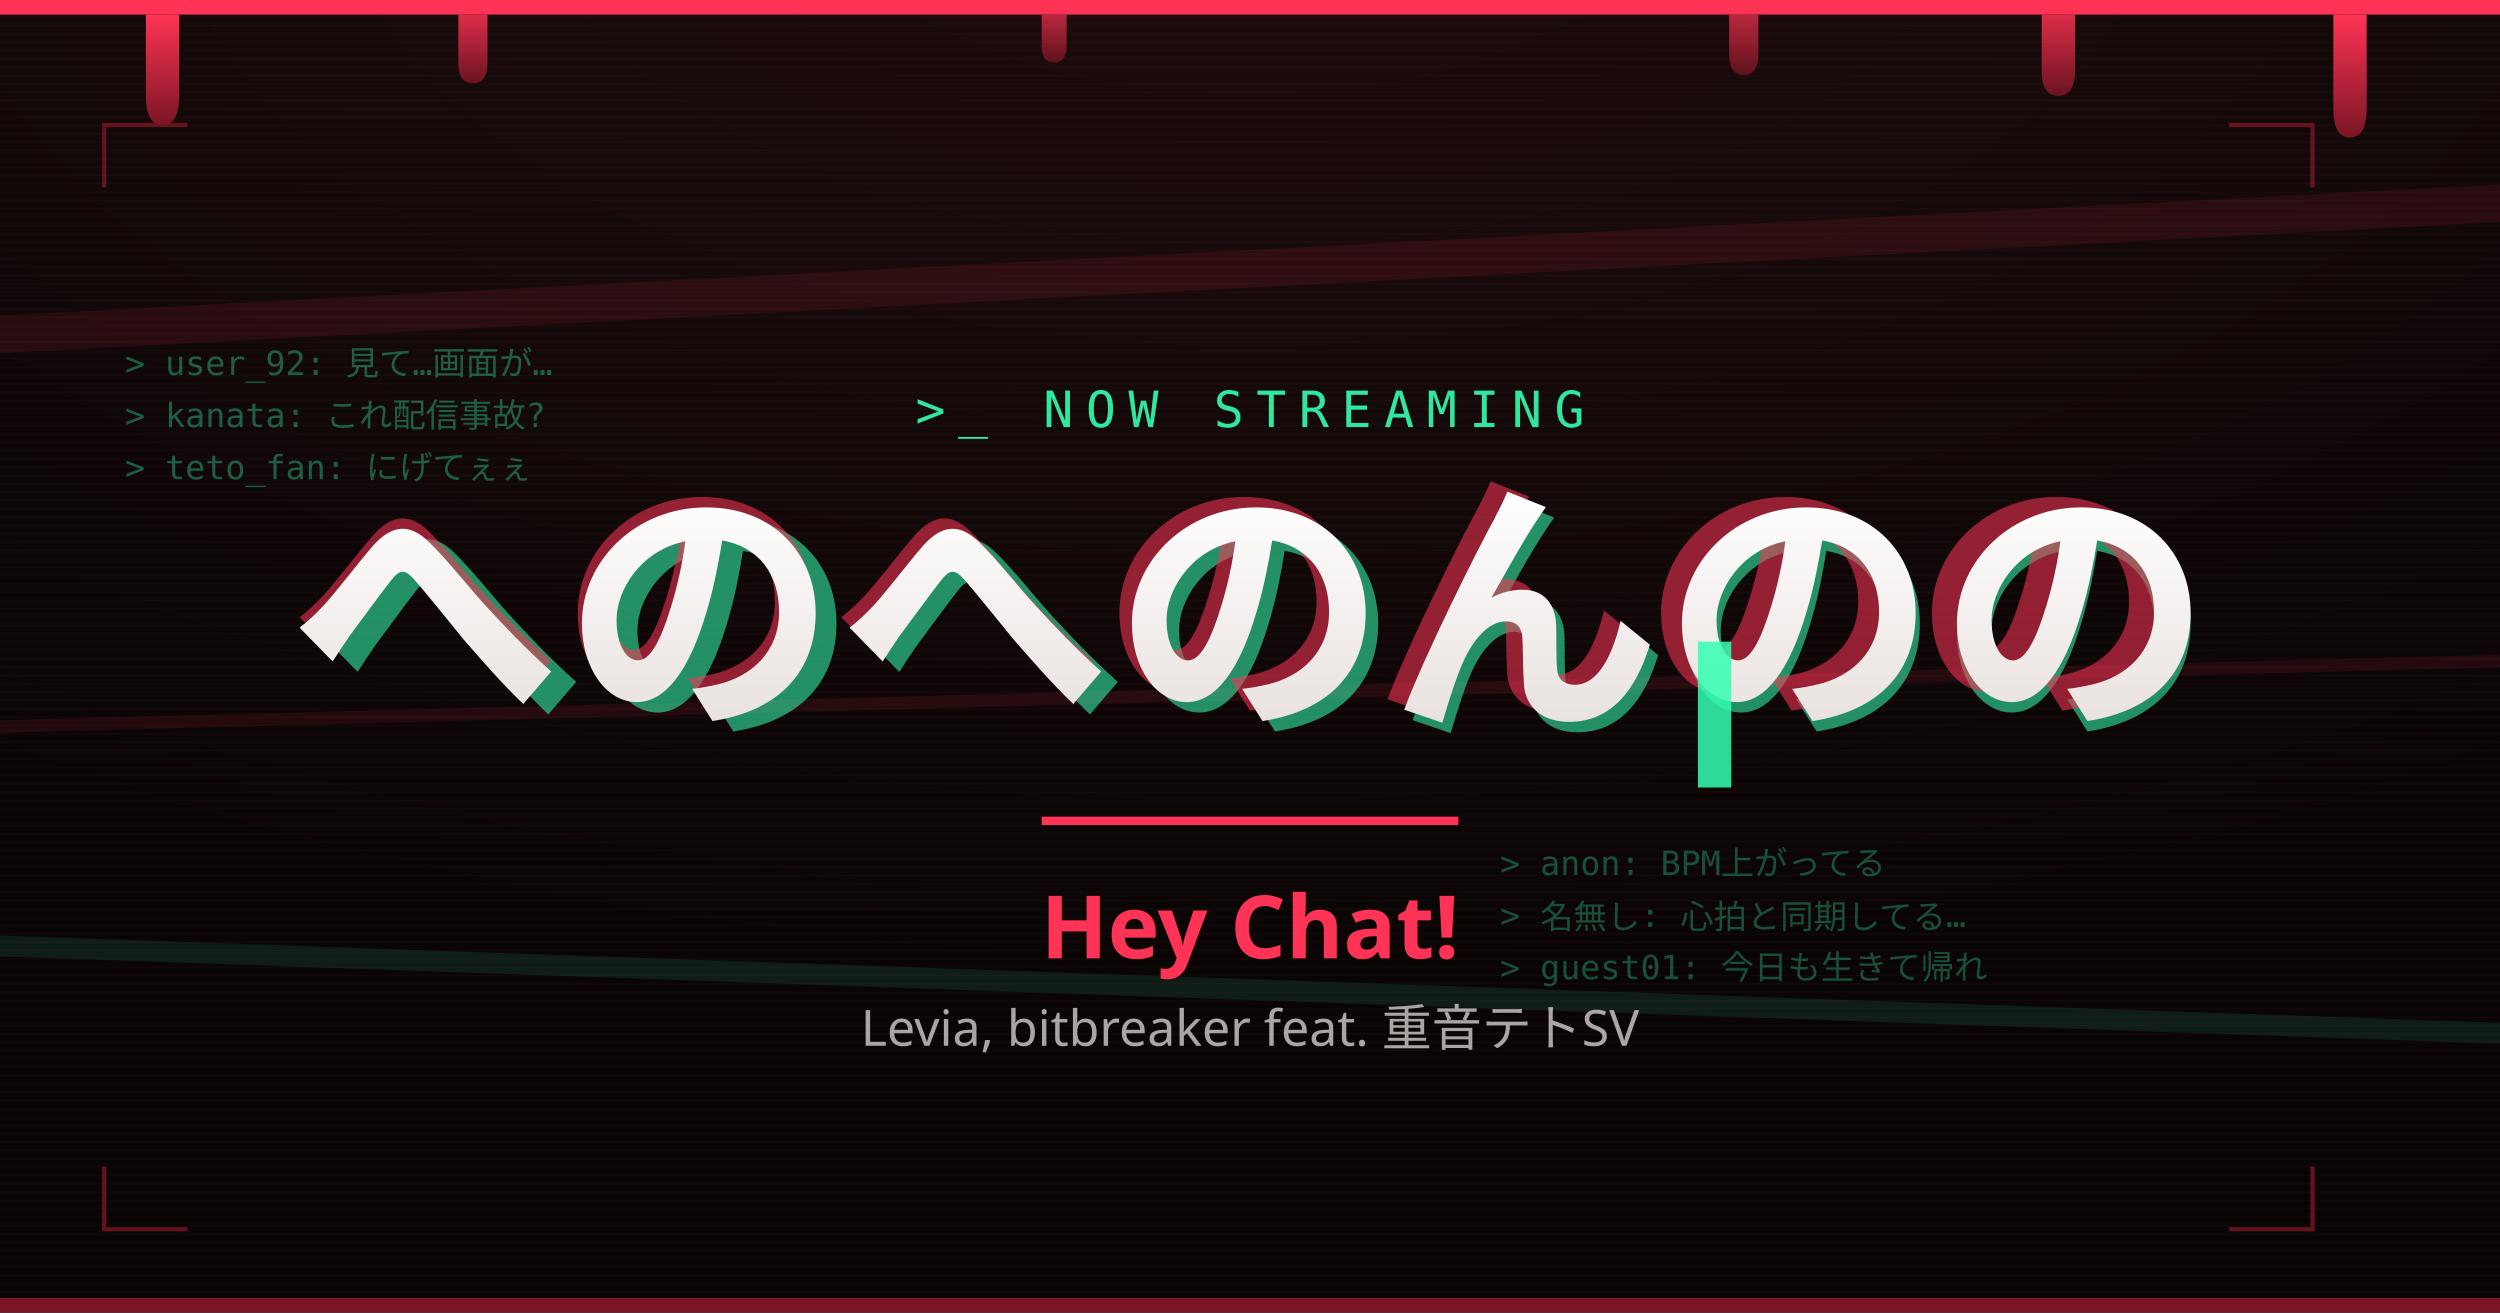
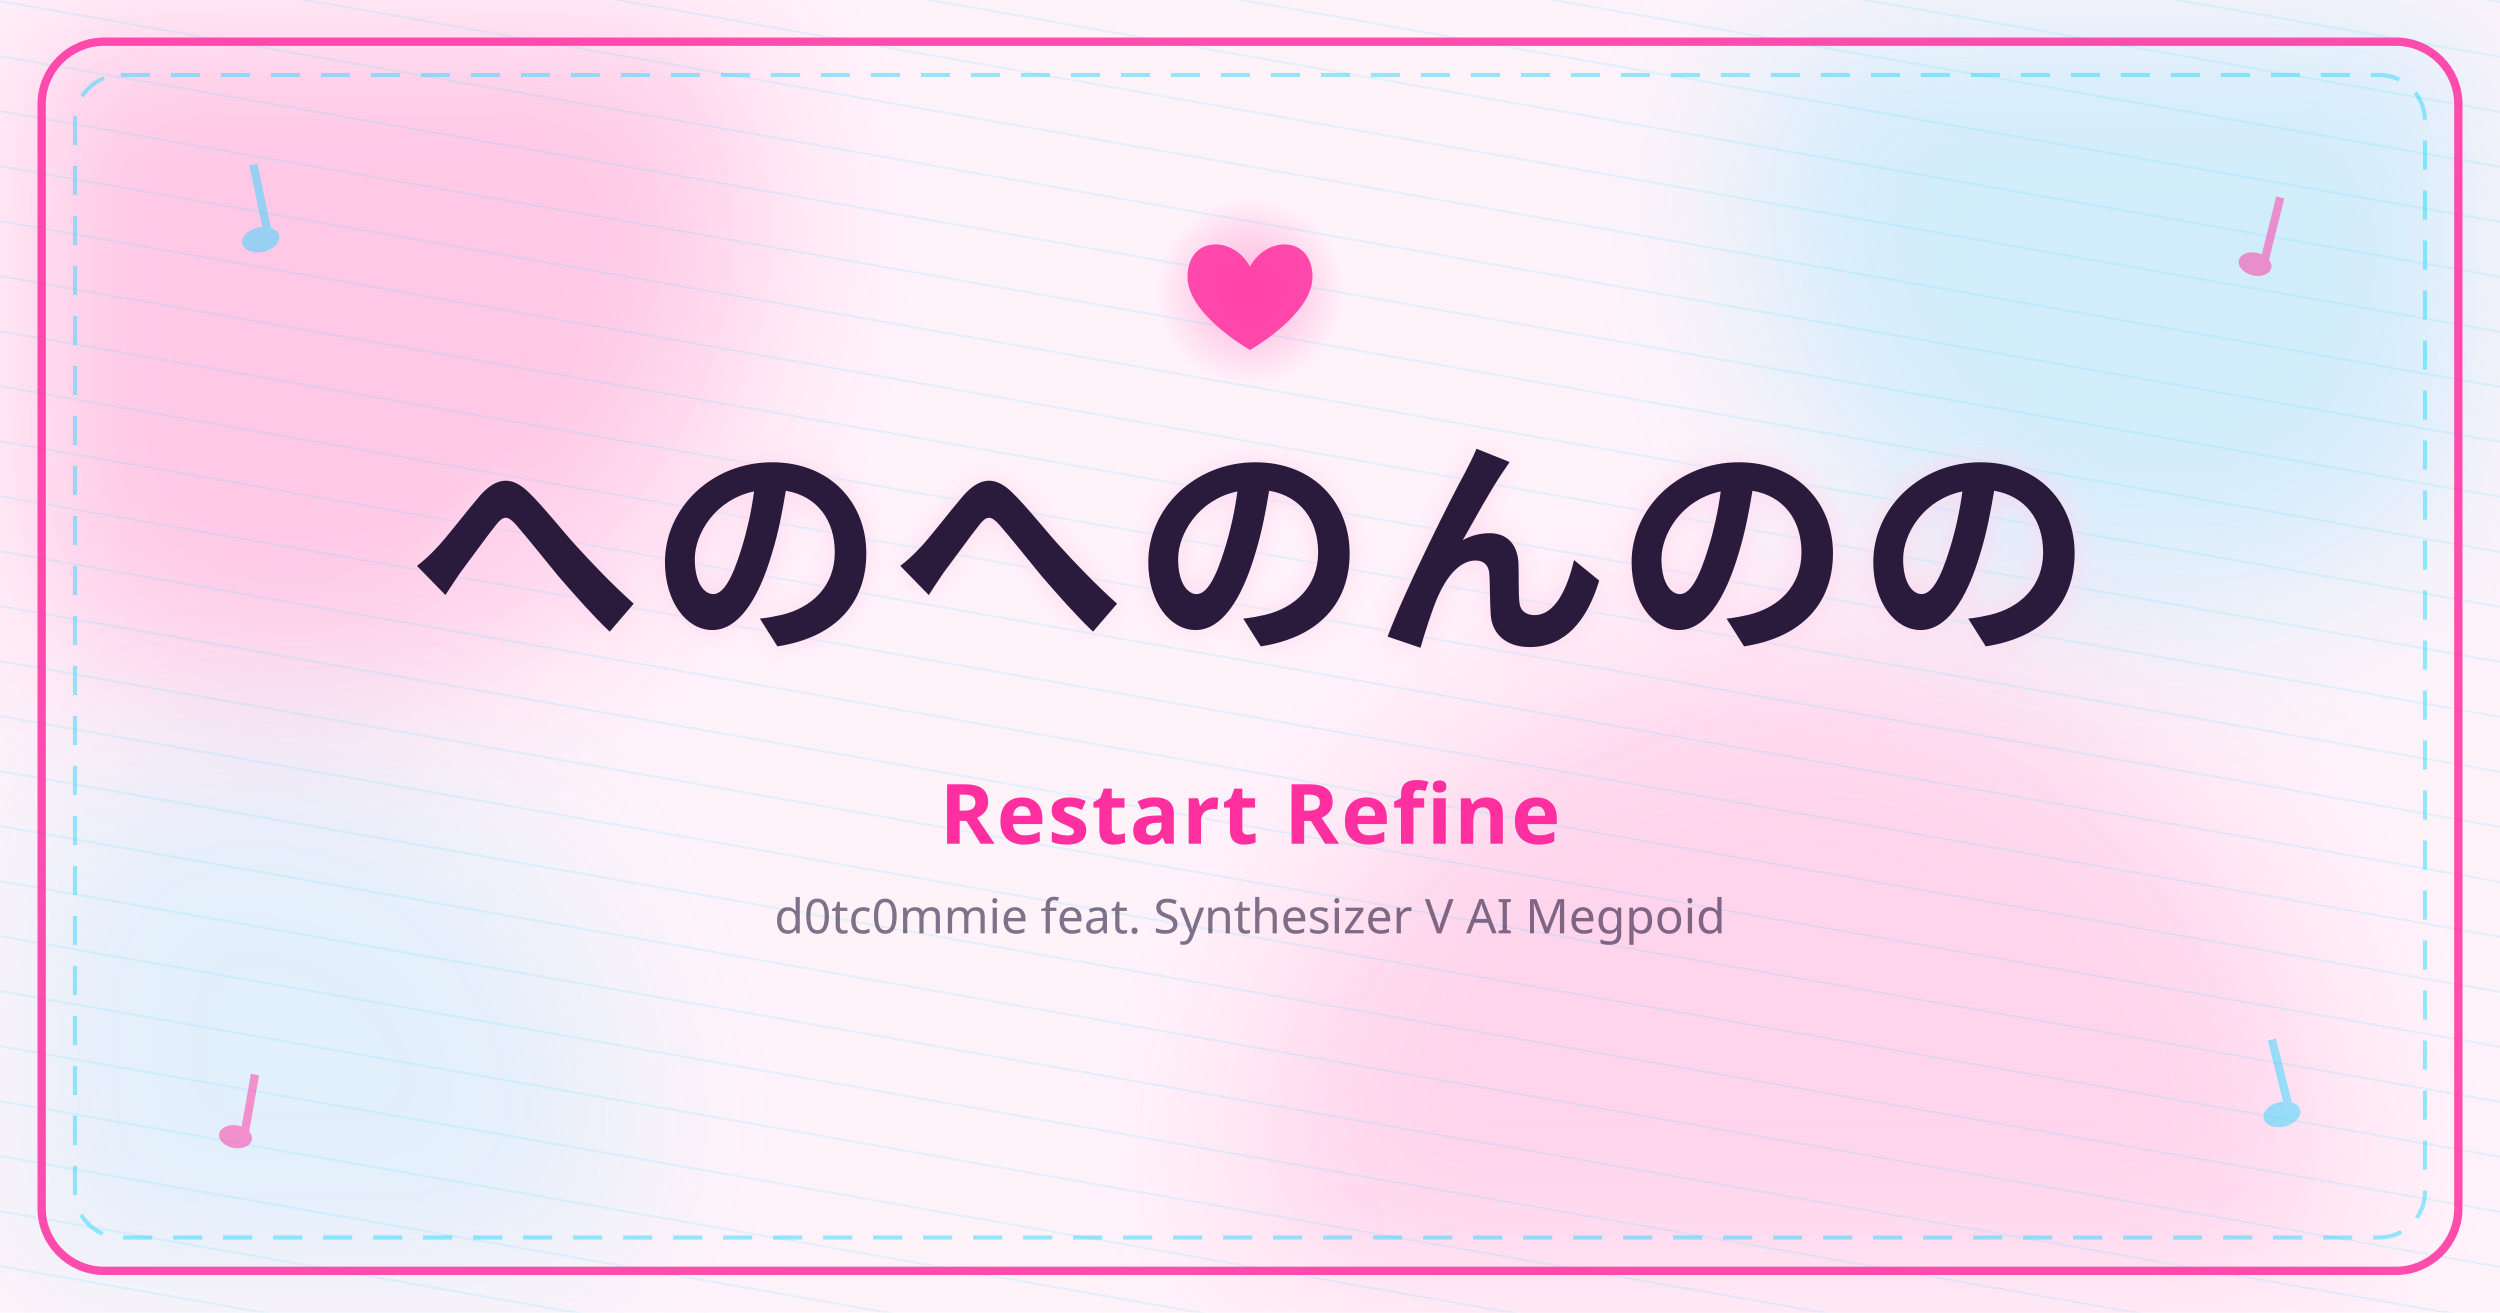
<svg xmlns="http://www.w3.org/2000/svg" width="1200" height="630" viewBox="0 0 1200 630">
  <defs>
-     <radialGradient id="bgGrad" cx="50%" cy="-10%" r="85%">
-       <stop offset="0%" stop-color="#1f0c0c" />
-       <stop offset="45%" stop-color="#150a0a" />
-       <stop offset="100%" stop-color="#0a0505" />
+     <radialGradient id="glowPink1" cx="50%" cy="50%" r="50%">
+       <stop offset="0%" stop-color="#ff2fa0" stop-opacity="0.35" />
+       <stop offset="100%" stop-color="#ff2fa0" stop-opacity="0" />
    </radialGradient>
-     <linearGradient id="dripGrad" x1="0" y1="0" x2="0" y2="1">
-       <stop offset="0%" stop-color="#ff3355" />
-       <stop offset="100%" stop-color="#7a1524" />
+     <radialGradient id="glowCyan1" cx="50%" cy="50%" r="50%">
+       <stop offset="0%" stop-color="#2fd8ff" stop-opacity="0.35" />
+       <stop offset="100%" stop-color="#2fd8ff" stop-opacity="0" />
+     </radialGradient>
+     <linearGradient id="dividerGrad" x1="0%" y1="0%" x2="100%" y2="0%">
+       <stop offset="0%" stop-color="#ff2fa0" />
+       <stop offset="50%" stop-color="#2fd8ff" />
+       <stop offset="100%" stop-color="#ff2fa0" />
    </linearGradient>
-     <linearGradient id="titleGlow" x1="0" y1="0" x2="0" y2="1">
-       <stop offset="0%" stop-color="#ffffff" />
-       <stop offset="100%" stop-color="#e9e2df" />
-     </linearGradient>
-     <pattern id="scan" width="4" height="4" patternUnits="userSpaceOnUse">
-       <rect width="4" height="4" fill="none" />
-       <line x1="0" y1="0" x2="4" y2="0" stroke="#ff3355" stroke-opacity="0.05" stroke-width="1" />
+     <filter id="blurGlow" x="-60%" y="-60%" width="220%" height="220%">
+       <feGaussianBlur stdDeviation="45" />
+     </filter>
+     <filter id="softGlow" x="-30%" y="-30%" width="160%" height="160%">
+       <feGaussianBlur stdDeviation="7" />
+     </filter>
+     <pattern id="scan" width="26" height="26" patternUnits="userSpaceOnUse" patternTransform="rotate(100)">
+       <line x1="0" y1="0" x2="0" y2="26" stroke="#2fd8ff" stroke-width="2" opacity="0.13" />
    </pattern>
  </defs>
-   <rect x="0" y="0" width="1200" height="630" fill="#0a0505" />
-   <rect x="0" y="0" width="1200" height="630" fill="url(#bgGrad)" />
+   <rect x="0" y="0" width="1200" height="630" fill="#fff3fa" />
+   <circle cx="140" cy="110" r="220" fill="#ff2fa0" opacity="0.22" filter="url(#blurGlow)" />
+   <circle cx="1040" cy="90" r="200" fill="#2fd8ff" opacity="0.22" filter="url(#blurGlow)" />
+   <circle cx="860" cy="570" r="260" fill="#ff2fa0" opacity="0.16" filter="url(#blurGlow)" />
+   <circle cx="120" cy="540" r="180" fill="#2fd8ff" opacity="0.14" filter="url(#blurGlow)" />
  <rect x="0" y="0" width="1200" height="630" fill="url(#scan)" />
-   <g opacity="0.10">
-     <rect x="-100" y="120" width="1500" height="18" fill="#ff3355" transform="rotate(-3 600 129)" />
-     <rect x="-100" y="470" width="1500" height="10" fill="#33ffb0" transform="rotate(2 600 475)" />
-     <rect x="-100" y="330" width="1500" height="6" fill="#ff3355" transform="rotate(-1.5 600 333)" />
+   <rect x="20" y="20" width="1160" height="590" rx="30" fill="none" stroke="#ff2fa0" stroke-width="4" opacity="0.85" />
+   <rect x="36" y="36" width="1128" height="558" rx="22" fill="none" stroke="#2fd8ff" stroke-width="2" stroke-dasharray="14 10" opacity="0.5" />
+   <g opacity="0.5">
+     <g transform="translate(120,110) rotate(-12)">
+       <rect x="6" y="-30" width="4" height="34" fill="#2fd8ff" />
+       <ellipse cx="4" cy="6" rx="9" ry="6" fill="#2fd8ff" />
+     </g>
+     <g transform="translate(1080,120) rotate(14)">
+       <rect x="6" y="-28" width="4" height="32" fill="#ff2fa0" />
+       <ellipse cx="4" cy="6" rx="8" ry="5.5" fill="#ff2fa0" />
+     </g>
+     <g transform="translate(110,540) rotate(10)">
+       <rect x="6" y="-26" width="4" height="30" fill="#ff2fa0" />
+       <ellipse cx="4" cy="5" rx="8" ry="5.5" fill="#ff2fa0" />
+     </g>
+     <g transform="translate(1090,530) rotate(-14)">
+       <rect x="6" y="-30" width="4" height="34" fill="#2fd8ff" />
+       <ellipse cx="4" cy="6" rx="9" ry="6" fill="#2fd8ff" />
+     </g>
  </g>
-   <rect x="0" y="0" width="1200" height="7" fill="#ff3355" />
-   <g>
-     <path d="M 70 7 L 70 46 Q 70 60 78 60 Q 86 60 86 46 L 86 7 Z" fill="url(#dripGrad)" />
-     <path d="M 220 7 L 220 30 Q 220 40 227 40 Q 234 40 234 30 L 234 7 Z" fill="url(#dripGrad)" opacity="0.85" />
-     <path d="M 980 7 L 980 34 Q 980 46 988 46 Q 996 46 996 34 L 996 7 Z" fill="url(#dripGrad)" opacity="0.85" />
-     <path d="M 1120 7 L 1120 52 Q 1120 66 1128 66 Q 1136 66 1136 52 L 1136 7 Z" fill="url(#dripGrad)" />
-     <path d="M 500 7 L 500 22 Q 500 30 506 30 Q 512 30 512 22 L 512 7 Z" fill="url(#dripGrad)" opacity="0.7" />
-     <path d="M 830 7 L 830 26 Q 830 36 837 36 Q 844 36 844 26 L 844 7 Z" fill="url(#dripGrad)" opacity="0.7" />
-   </g>
-   <g stroke="#7a1524" stroke-width="2" fill="none" opacity="0.8">
-     <path d="M 50 90 L 50 60 L 90 60" />
-     <path d="M 1110 90 L 1110 60 L 1070 60" />
-     <path d="M 50 560 L 50 590 L 90 590" />
-     <path d="M 1110 560 L 1110 590 L 1070 590" />
-   </g>
-   <g font-family="monospace" font-size="16" fill="#33ffb0" opacity="0.35">
-     <text x="60" y="180">&gt; user_92: 見て…画面が…</text>
-     <text x="60" y="205">&gt; kanata: これ配信事故?</text>
-     <text x="60" y="230">&gt; teto_fan: にげてぇぇ</text>
-   </g>
-   <g font-family="monospace" font-size="16" fill="#33ffb0" opacity="0.30">
-     <text x="720" y="420">&gt; anon: BPM上がってる</text>
-     <text x="720" y="445">&gt; 名無し: 心拍と同期してる…</text>
-     <text x="720" y="470">&gt; guest01: 今日も生きて帰れ</text>
-   </g>
-   <text x="600" y="205" text-anchor="middle" font-family="monospace" font-size="24" letter-spacing="6" fill="#33ffb0" opacity="0.9">&gt;_ NOW STREAMING</text>
-   <text x="606" y="345" text-anchor="middle" font-family="sans-serif" font-weight="900" font-size="130" fill="#33ffb0" opacity="0.55">へのへのんのの</text>
-   <text x="594" y="335" text-anchor="middle" font-family="sans-serif" font-weight="900" font-size="130" fill="#ff3355" opacity="0.55">へのへのんのの</text>
-   <text x="600" y="340" text-anchor="middle" font-family="sans-serif" font-weight="900" font-size="130" fill="url(#titleGlow)" letter-spacing="2">へのへのんのの</text>
-   <rect x="500" y="392" width="200" height="4" fill="#ff3355" />
-   <text x="600" y="460" text-anchor="middle" font-family="sans-serif" font-weight="700" font-size="42" fill="#ff3355">Hey Chat!</text>
-   <text x="600" y="502" text-anchor="middle" font-family="sans-serif" font-size="24" fill="#e9e2df" opacity="0.72">Levia, bitbreaker feat. 重音テトSV</text>
-   <rect x="815" y="308" width="16" height="70" fill="#33ffb0" opacity="0.85" />
-   <rect x="0" y="623" width="1200" height="7" fill="#7a1524" />
+   <path d="M600,128 C592,113 570,113 570,133 C570,151 600,168 600,168 C600,168 630,151 630,133 C630,113 608,113 600,128 Z" fill="#ff2fa0" opacity="0.85" />
+   <circle cx="600" cy="140" r="46" fill="url(#glowPink1)" />
+   <text x="600" y="305" text-anchor="middle" font-family="sans-serif" font-weight="700" font-size="112" letter-spacing="4" fill="#ffd6ef" opacity="0.9" filter="url(#softGlow)">へのへのんのの</text>
+   <text x="600" y="305" text-anchor="middle" font-family="sans-serif" font-weight="700" font-size="112" letter-spacing="4" fill="#2a1b3d">へのへのんのの</text>
+   <line x1="450" y1="345" x2="750" y2="345" stroke="url(#dividerGrad)" stroke-width="4" stroke-dasharray="10 8" />
+   <text x="600" y="405" text-anchor="middle" font-family="sans-serif" font-weight="600" font-size="40" letter-spacing="1" fill="#ff2fa0">Restart Refine</text>
+   <text x="600" y="448" text-anchor="middle" font-family="sans-serif" font-weight="400" font-size="23" fill="#2a1b3d" opacity="0.6">d0tc0mmie feat. Synthesizer V AI Megpoid</text>
</svg>
